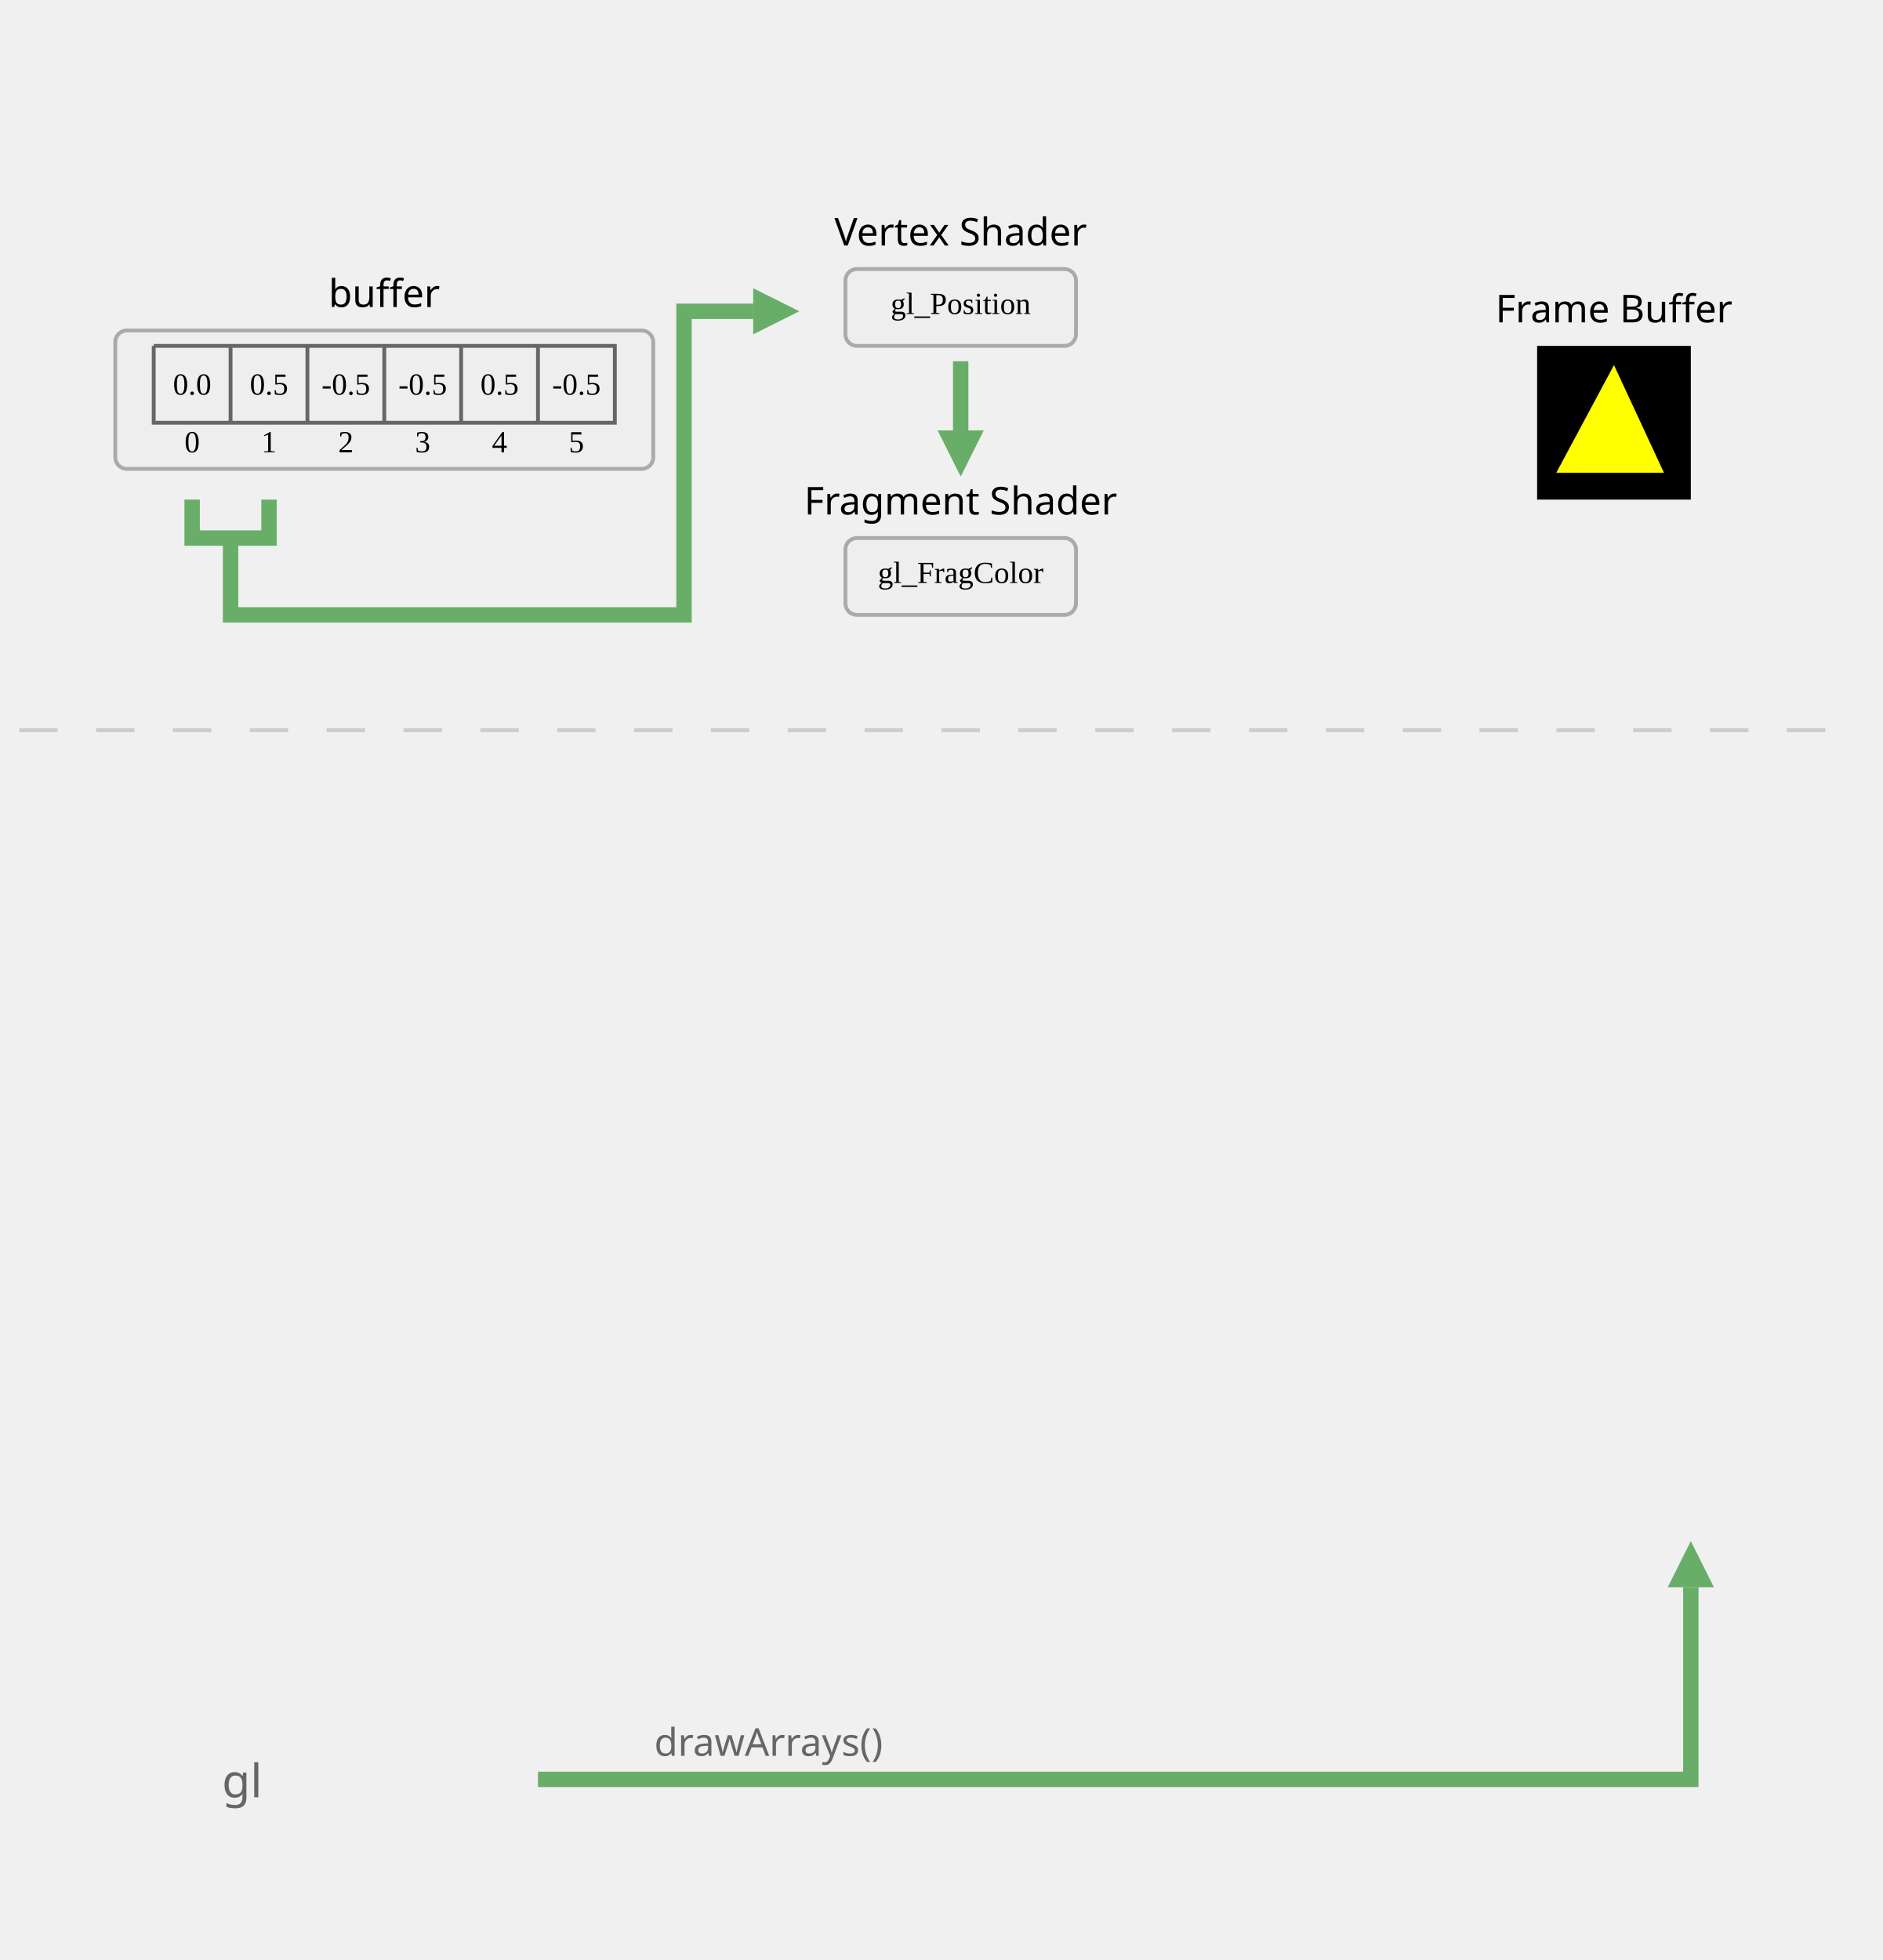
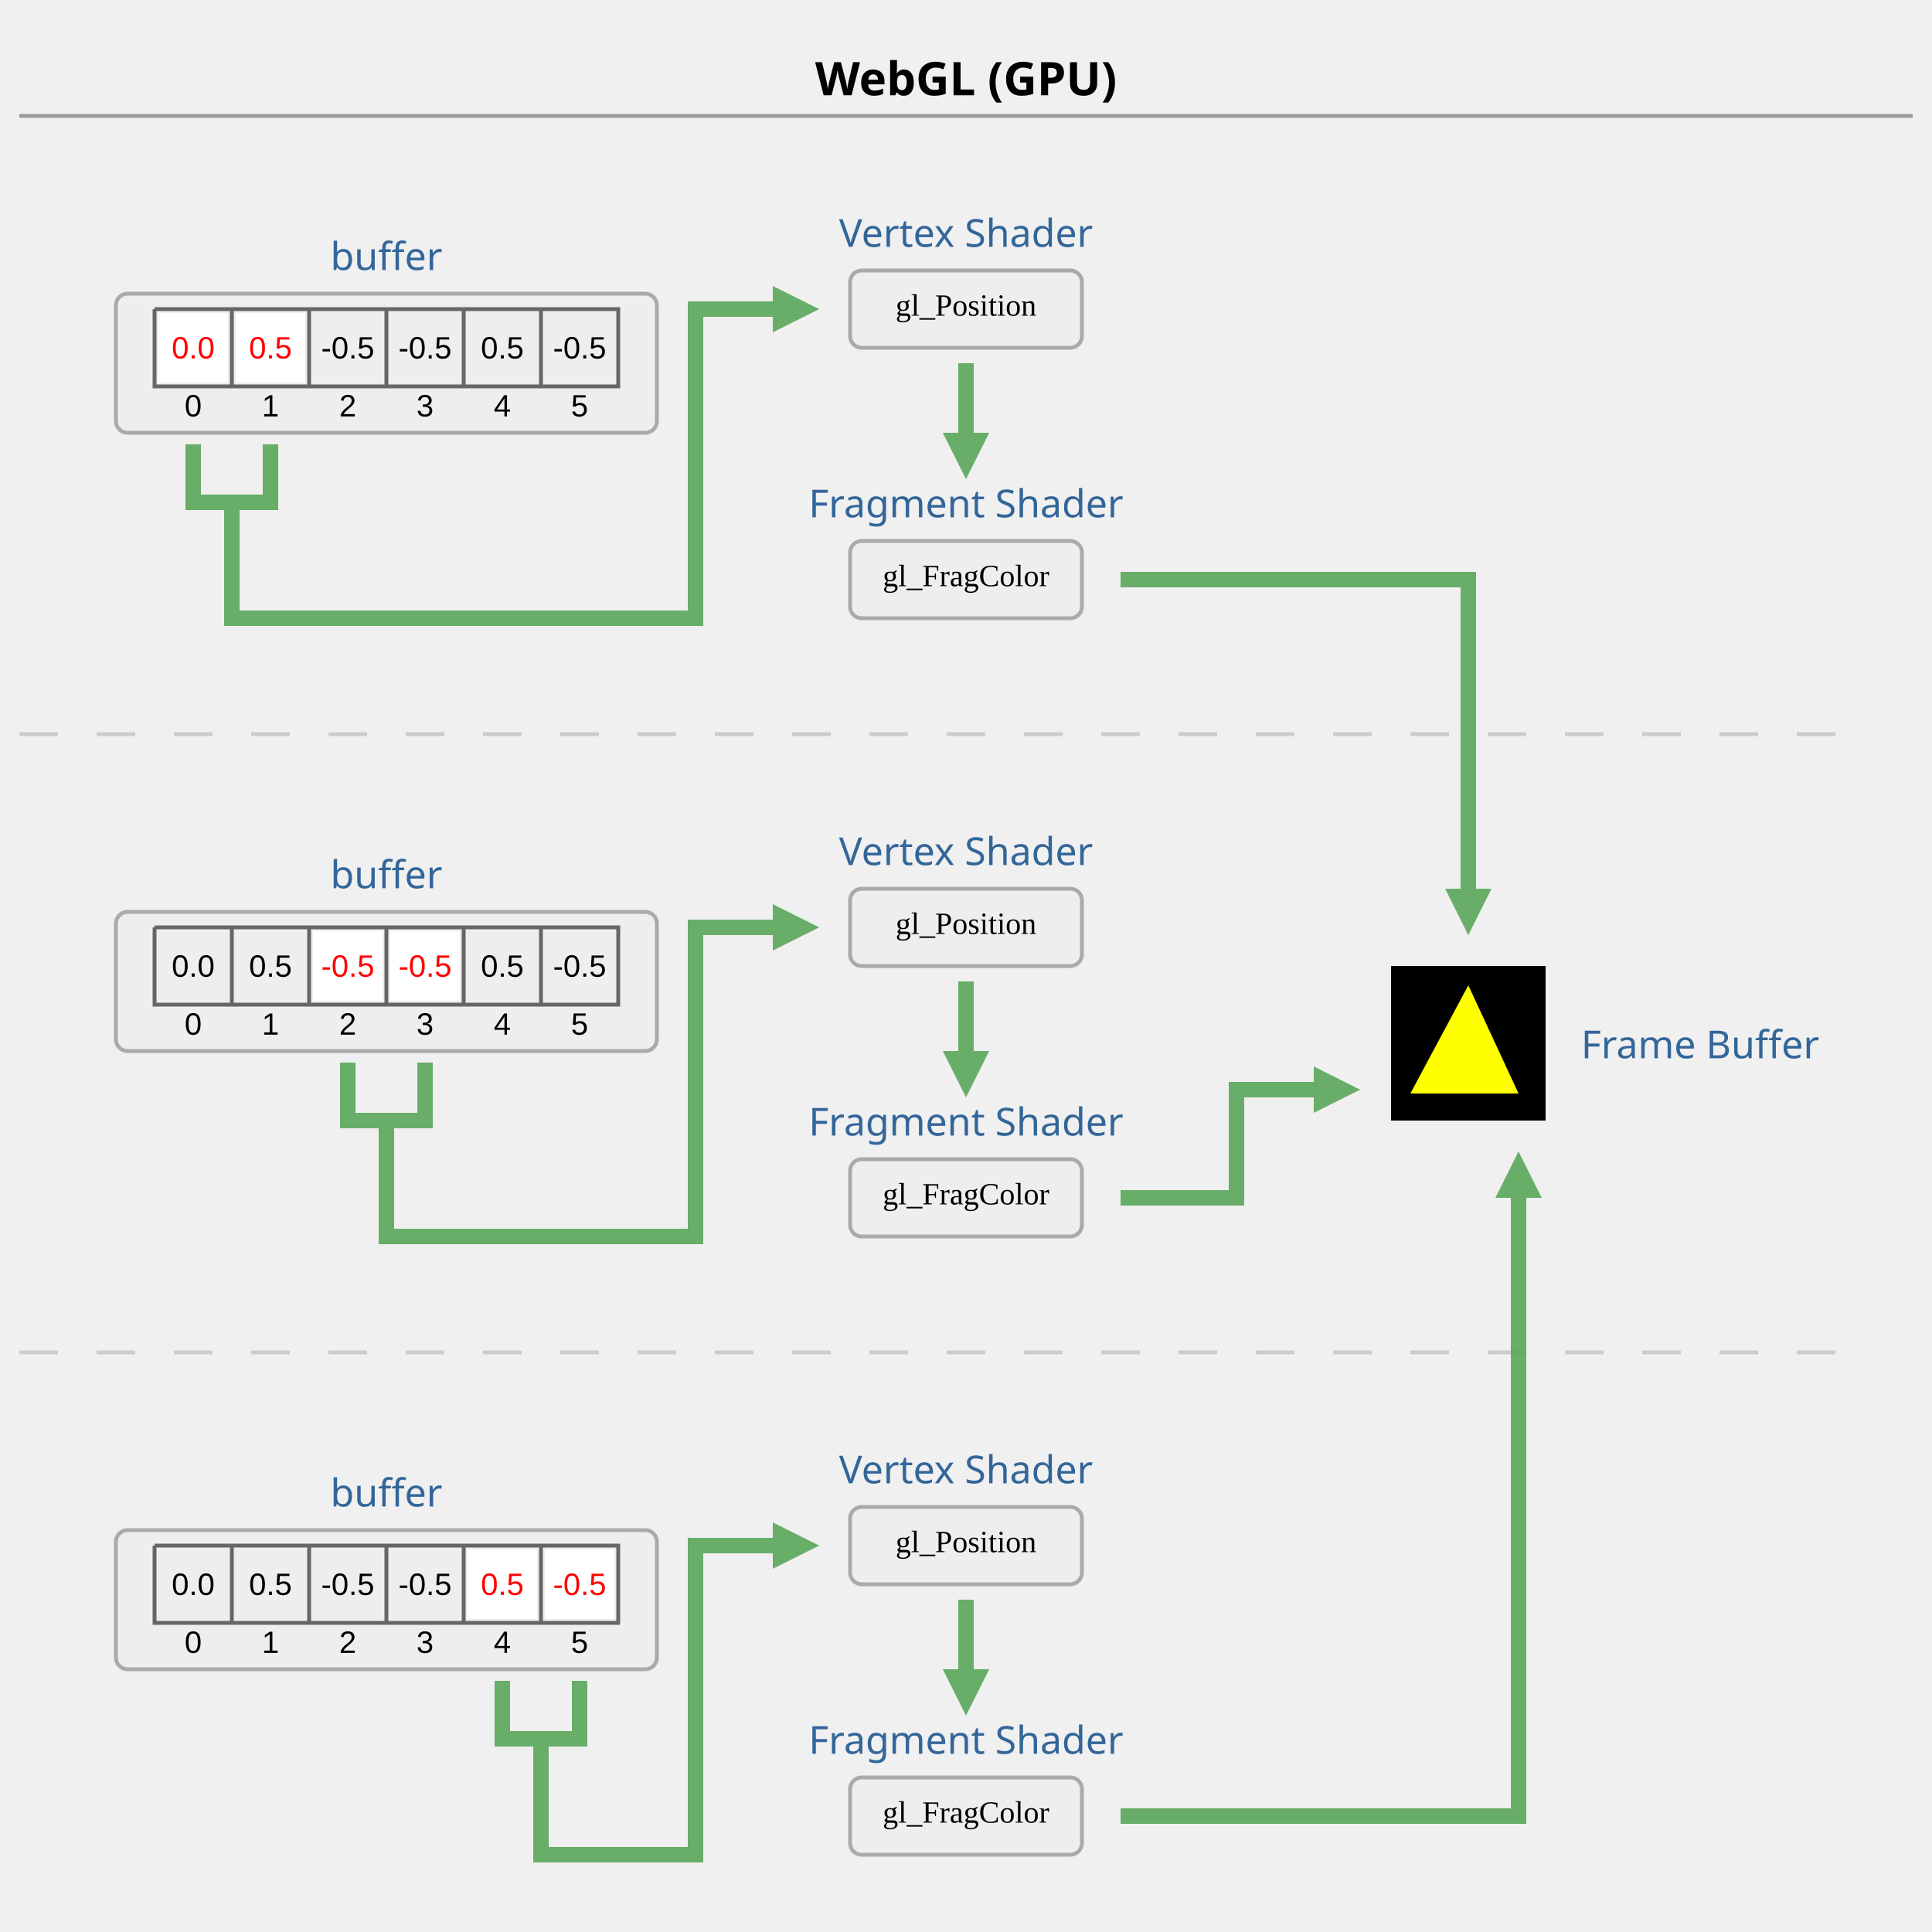
- <svg xmlns="http://www.w3.org/2000/svg" xmlns:xlink="http://www.w3.org/1999/xlink" version="1.1" width="490" height="510">
+ <svg xmlns="http://www.w3.org/2000/svg" xmlns:xlink="http://www.w3.org/1999/xlink" version="1.1" width="500" height="500">
  <defs>
    <style type="text/css">
            text, tspan {
                text-anchor: middle;
                dominant-baseline: central;
            }
            
            
            svg {
                border: 1px solid #ccc;
            }
            
            text.in-rect {
                font-family: verdana;
                font-size: 12px;
                fill: #666;
                text-anchor: middle;
            }
            
            rect.wrap-text {
                fill: #eee;
                stroke: #aaa;
            }
            
            
            g.redArrow {
                stroke: hsla(0, 75%, 50%, 0.9);
                fill: none;
            }
            
            #red-arrow-end-marker {
                stroke: none;
                fill: hsla(0, 75%, 50%, 0.9);
            }
            
            g.greenArrow {
                stroke: hsla(120, 30%, 50%, 0.9);
                fill: none;
            }
            
            #green-arrow-end-marker {
                stroke: none;
                fill: hsla(120, 30%, 50%, 0.9);
            }
            
            g.blueArrow {
                stroke: hsla(240, 75%, 50%, 0.9);
                fill: none;
            }
            
            #blue-arrow-end-marker {
                stroke: none;
                fill: hsla(240, 75%, 50%, 0.9);
            }
        </style>
    <path id="arrow-end-path" d="M 0 0 L 50 25 L 0 50 z" />
    <marker id="green-arrow-end-marker" viewBox="0 0 50 50" refX="0" refY="25" markerUnits="strokeWidth" markerWidth="3" markerHeight="3" orient="auto">
      <use xlink:href="#arrow-end-path" />
    </marker>
    <marker id="red-arrow-end-marker" viewBox="0 0 50 50" refX="0" refY="25" markerUnits="strokeWidth" markerWidth="3" markerHeight="3" orient="auto">
      <use xlink:href="#arrow-end-path" />
    </marker>
    <marker id="blue-arrow-end-marker" viewBox="0 0 50 50" refX="0" refY="25" markerUnits="strokeWidth" markerWidth="3" markerHeight="3" orient="auto">
      <use xlink:href="#arrow-end-path" />
    </marker>
    <g id="array-elements">
-       <text x="60" y="-14" font-family="verdana" font-size="10" fill="#000">buffer</text>
+       <text x="60" y="-14" font-family="verdana" font-size="10" fill="#369">buffer</text>
      <rect x="-10" y="-4" width="140" height="36" fill="#eee" stroke="#aaa" rx="3" ry="3" />
      <path d="M 0 0 h 120 v 20 h -120 v -20                      m 20 0 v 20                      m 20 -20 v 20                      m 20 -20 v 20                      m 20 -20 v 20                      m 20 -20 v 20" fill="none" stroke="#666" />
-       <g fill="black" stroke="none" font-size="8px">
+       <g fill="black" stroke="none" font-family="arial" font-size="8px">
        <text x="10" y="10">0.0</text>
        <text x="30" y="10">0.5</text>
        <text x="50" y="10">-0.5</text>
        <text x="70" y="10">-0.5</text>
        <text x="90" y="10">0.5</text>
        <text x="110" y="10">-0.5</text>
        <text x="10" y="25">0</text>
        <text x="30" y="25">1</text>
        <text x="50" y="25">2</text>
        <text x="70" y="25">3</text>
        <text x="90" y="25">4</text>
        <text x="110" y="25">5</text>
      </g>
    </g>
+     <g id="selected-blocks">
+       <rect x="1" y="1" width="18" height="18" fill="white" stroke="none" />
+       <rect x="21" y="1" width="18" height="18" fill="white" stroke="none" />
+     </g>
    <g id="vf-shaders">
-       <text x="0" y="-10" font-family="verdana" font-size="10" fill="#000">Vertex Shader</text>
+       <text x="0" y="-10" font-family="verdana" font-size="10" fill="#369">Vertex Shader</text>
      <rect x="-30" y="0" width="60" height="20" fill="#eee" stroke="#aaa" rx="3" ry="3" />
      <text x="0" y="9" font-size="8">gl_Position</text>
      <g class="greenArrow">
        <path d="M 0 24 L 0 42" stroke-width="4" marker-end="url(#green-arrow-end-marker)" />
      </g>
-       <text x="0" y="60" font-family="verdana" font-size="10" fill="#000">Fragment Shader</text>
+       <text x="0" y="60" font-family="verdana" font-size="10" fill="#369">Fragment Shader</text>
      <rect x="-30" y="70" width="60" height="20" fill="#eee" stroke="#aaa" rx="3" ry="3" />
      <text x="0" y="79" font-size="8">gl_FragColor</text>
    </g>
    <g id="frame-buffer">
-       <text x="20" y="-10" font-family="verdana" font-size="10" fill="#000">Frame Buffer</text>
+       <text x="80" y="20" font-family="verdana" font-size="10" fill="#369">Frame Buffer</text>
      <rect x="0" y="0" width="40" height="40" fill="black" stroke="none" />
      <path d="M 20 5 l -15 28 l 28 0 z" fill="yellow" stroke="none" />
    </g>
  </defs>
  <g>
    <use xlink:href="#whole-grid" />
-     <use x="40" y="90" xlink:href="#array-elements" />
+     <text x="250" y="20" font-family="verdana" font-size="12" font-weight="bold" fill="black">WebGL (GPU)</text>
+     <line x1="5" y1="30" x2="495" y2="30" stroke="#999" />
+     <use x="40" y="80" xlink:href="#array-elements" />
+     <use x="40" y="80" xlink:href="#selected-blocks" />
+     <g fill="red" stroke="none" font-family="arial" font-size="8px">
+       <text x="50" y="90">0.0</text>
+       <text x="70" y="90">0.5</text>
+     </g>
    <use x="250" y="70" xlink:href="#vf-shaders" />
-     <use x="400" y="90" xlink:href="#frame-buffer" />
    <g class="greenArrow">
-       <path d="M 50 130 v 10 h 10 m 10 -10 v 10 h -10 v 20 h 118 v -79 h 18" stroke-width="4" marker-end="url(#green-arrow-end-marker)" />
+       <path d="M 50 115 v 15 h 10 m 10 -15 v 15 h -10 v 30 h 120 v -80 h 20" stroke-width="4" marker-end="url(#green-arrow-end-marker)" />
    </g>
    <line x1="5" y1="190" x2="485" y2="190" stroke="#ccc" stroke-dasharray="10 10" />
-     <text x="63" y="463" class="in-rect">gl</text>
-     <text x="200" y="453" font-family="verdana" font-size="10" fill="#666">drawArrays()</text>
+     <use x="40" y="240" xlink:href="#array-elements" />
+     <use x="80" y="240" xlink:href="#selected-blocks" />
+     <g fill="red" stroke="none" font-family="arial" font-size="8px">
+       <text x="90" y="250">-0.5</text>
+       <text x="110" y="250">-0.5</text>
+     </g>
+     <use x="250" y="230" xlink:href="#vf-shaders" />
    <g class="greenArrow">
-       <path d="M 140 463 h 300 v -50" stroke-width="4" marker-end="url(#green-arrow-end-marker)" />
+       <path d="M 90 275 v 15 h 10 m 10 -15 v 15 h -10 v 30 h 80 v -80 h 20" stroke-width="4" marker-end="url(#green-arrow-end-marker)" />
+     </g>
+     <line x1="5" y1="350" x2="485" y2="350" stroke="#ccc" stroke-dasharray="10 10" />
+     <use x="40" y="400" xlink:href="#array-elements" />
+     <use x="120" y="400" xlink:href="#selected-blocks" />
+     <g fill="red" stroke="none" font-family="arial" font-size="8px">
+       <text x="130" y="410">0.5</text>
+       <text x="150" y="410">-0.5</text>
+     </g>
+     <use x="250" y="390" xlink:href="#vf-shaders" />
+     <g class="greenArrow">
+       <path d="M 130 435 v 15 h 10 m 10 -15 v 15 h -10 v 30 h 40 v -80 h 20" stroke-width="4" marker-end="url(#green-arrow-end-marker)" />
+     </g>
+     <use x="360" y="250" xlink:href="#frame-buffer" />
+     <g class="greenArrow">
+       <path d="M 290 150 h 90 v 80" stroke-width="4" marker-end="url(#green-arrow-end-marker)" />
+       <path d="M 290 310 h 30 v -28 h 20" stroke-width="4" marker-end="url(#green-arrow-end-marker)" />
+       <path d="M 290 470 h 103 v -160" stroke-width="4" marker-end="url(#green-arrow-end-marker)" />
    </g>
  </g>
</svg>
